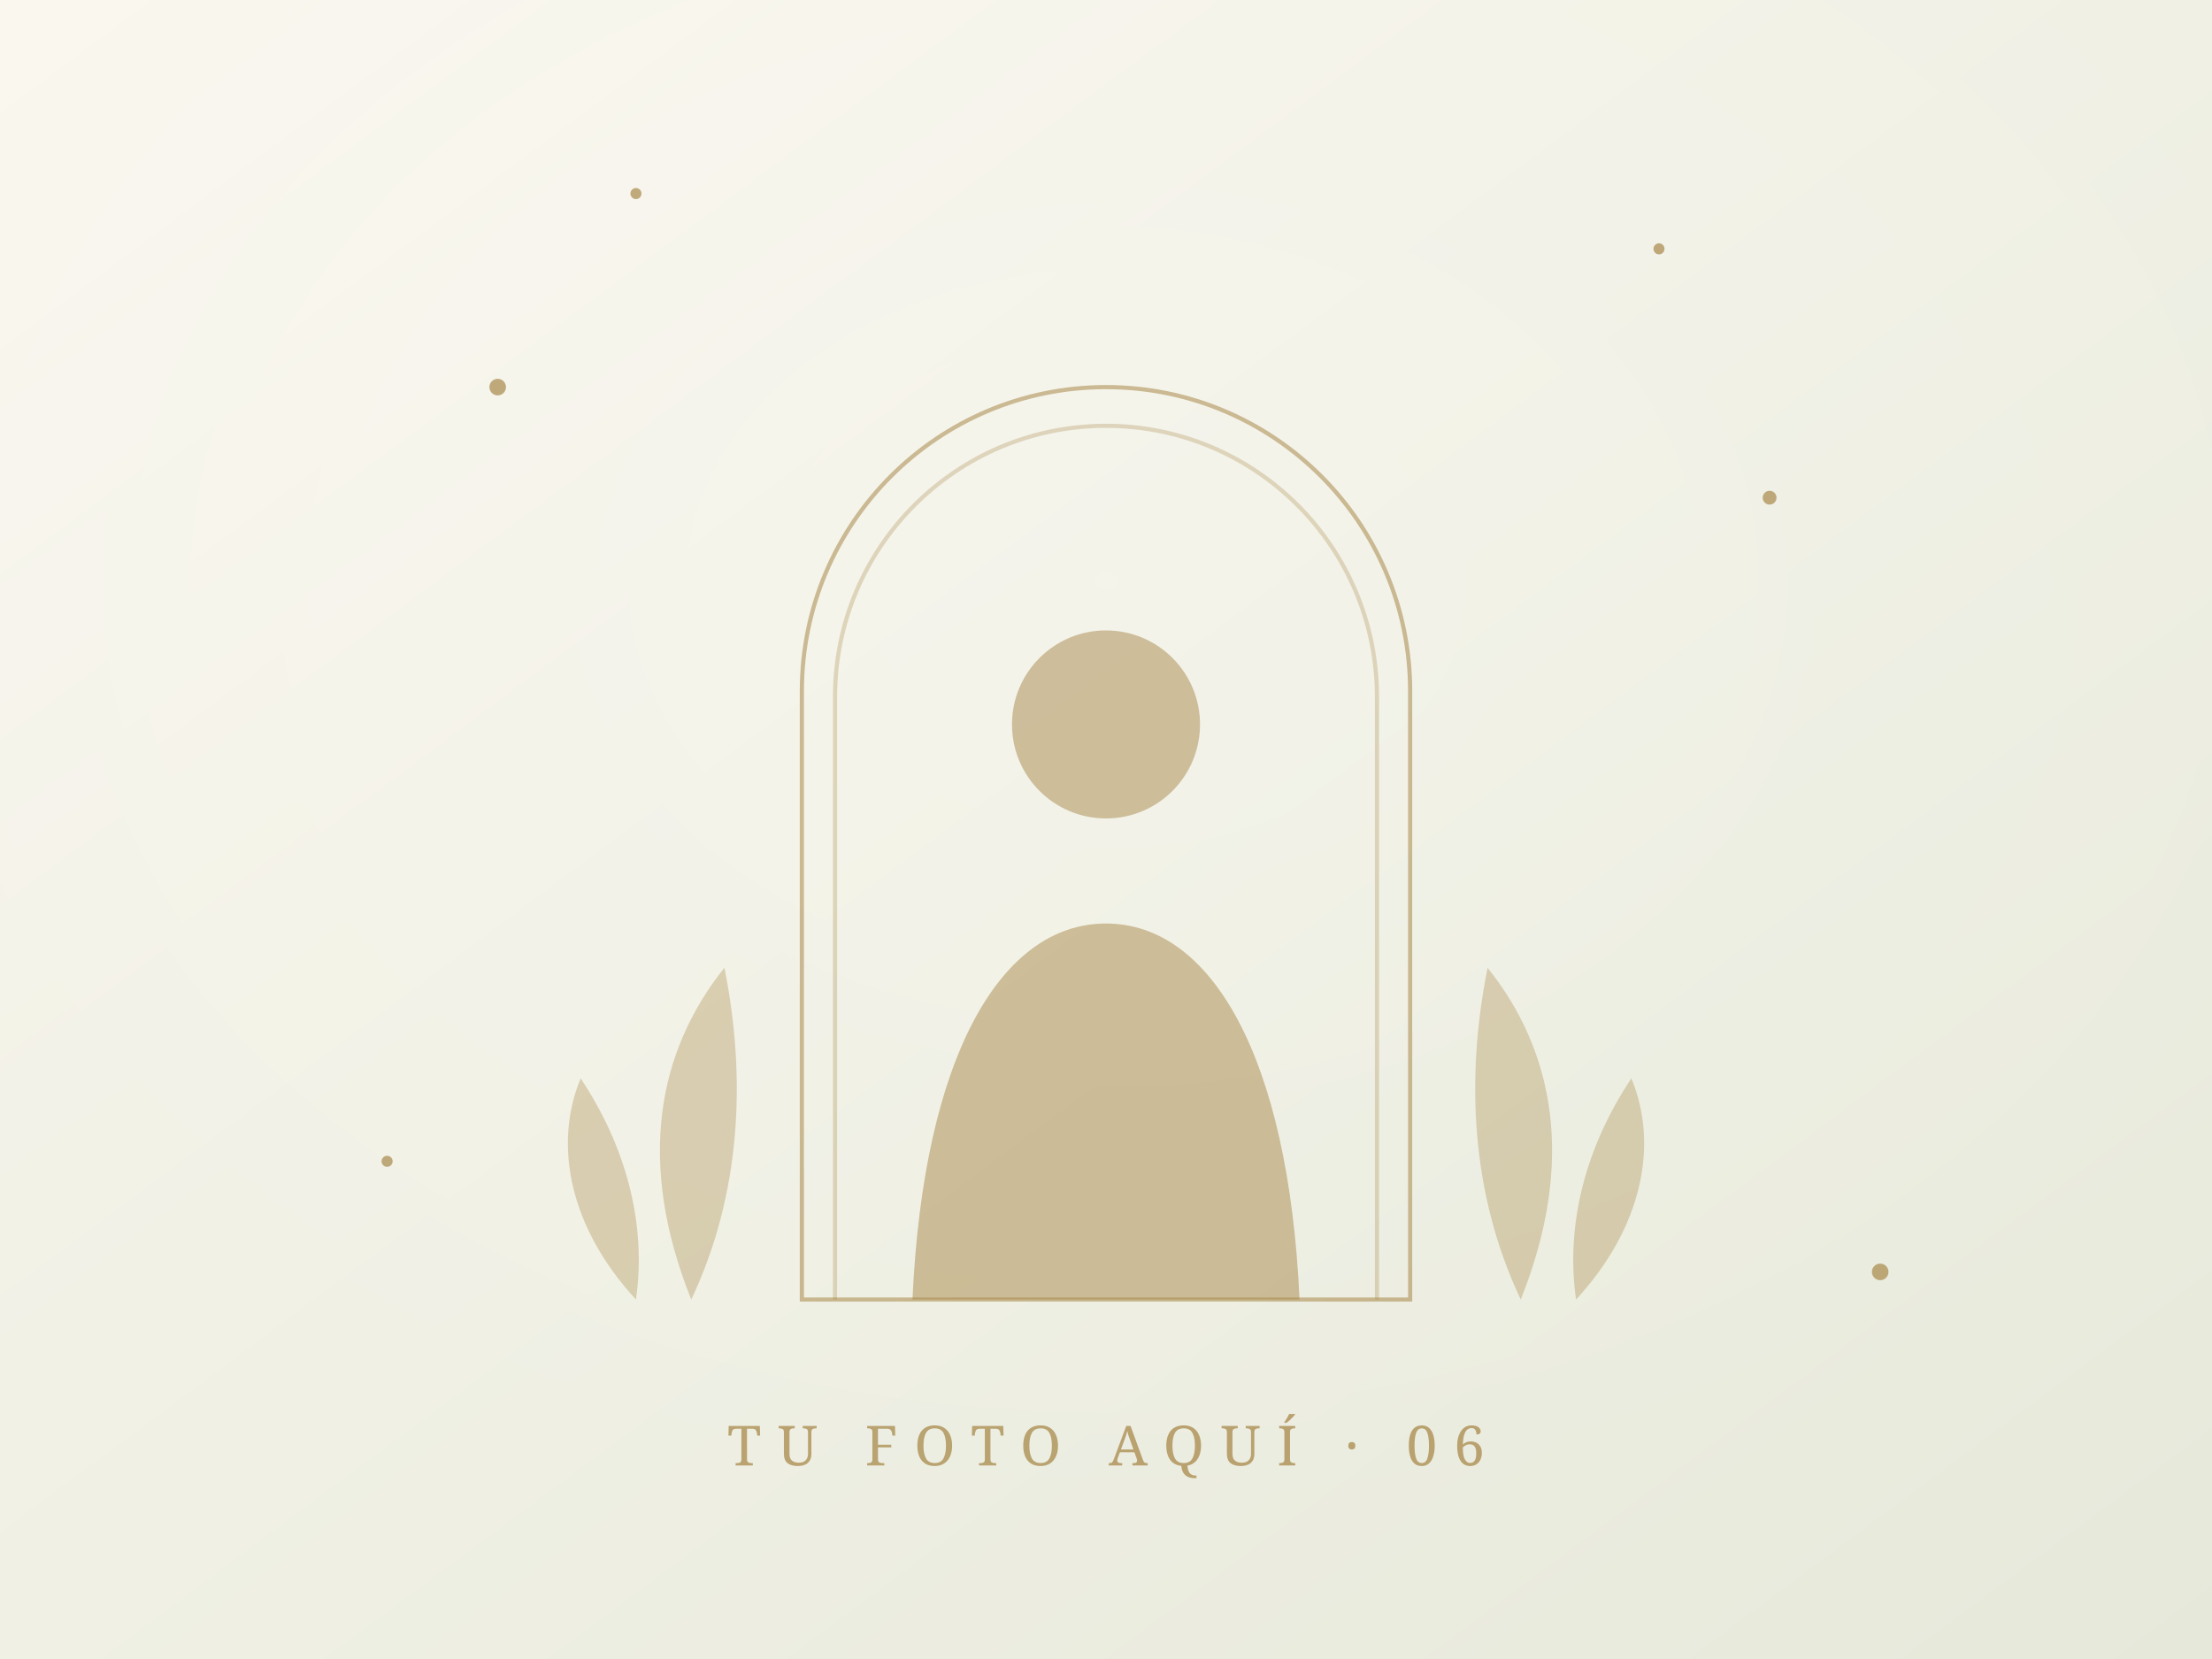
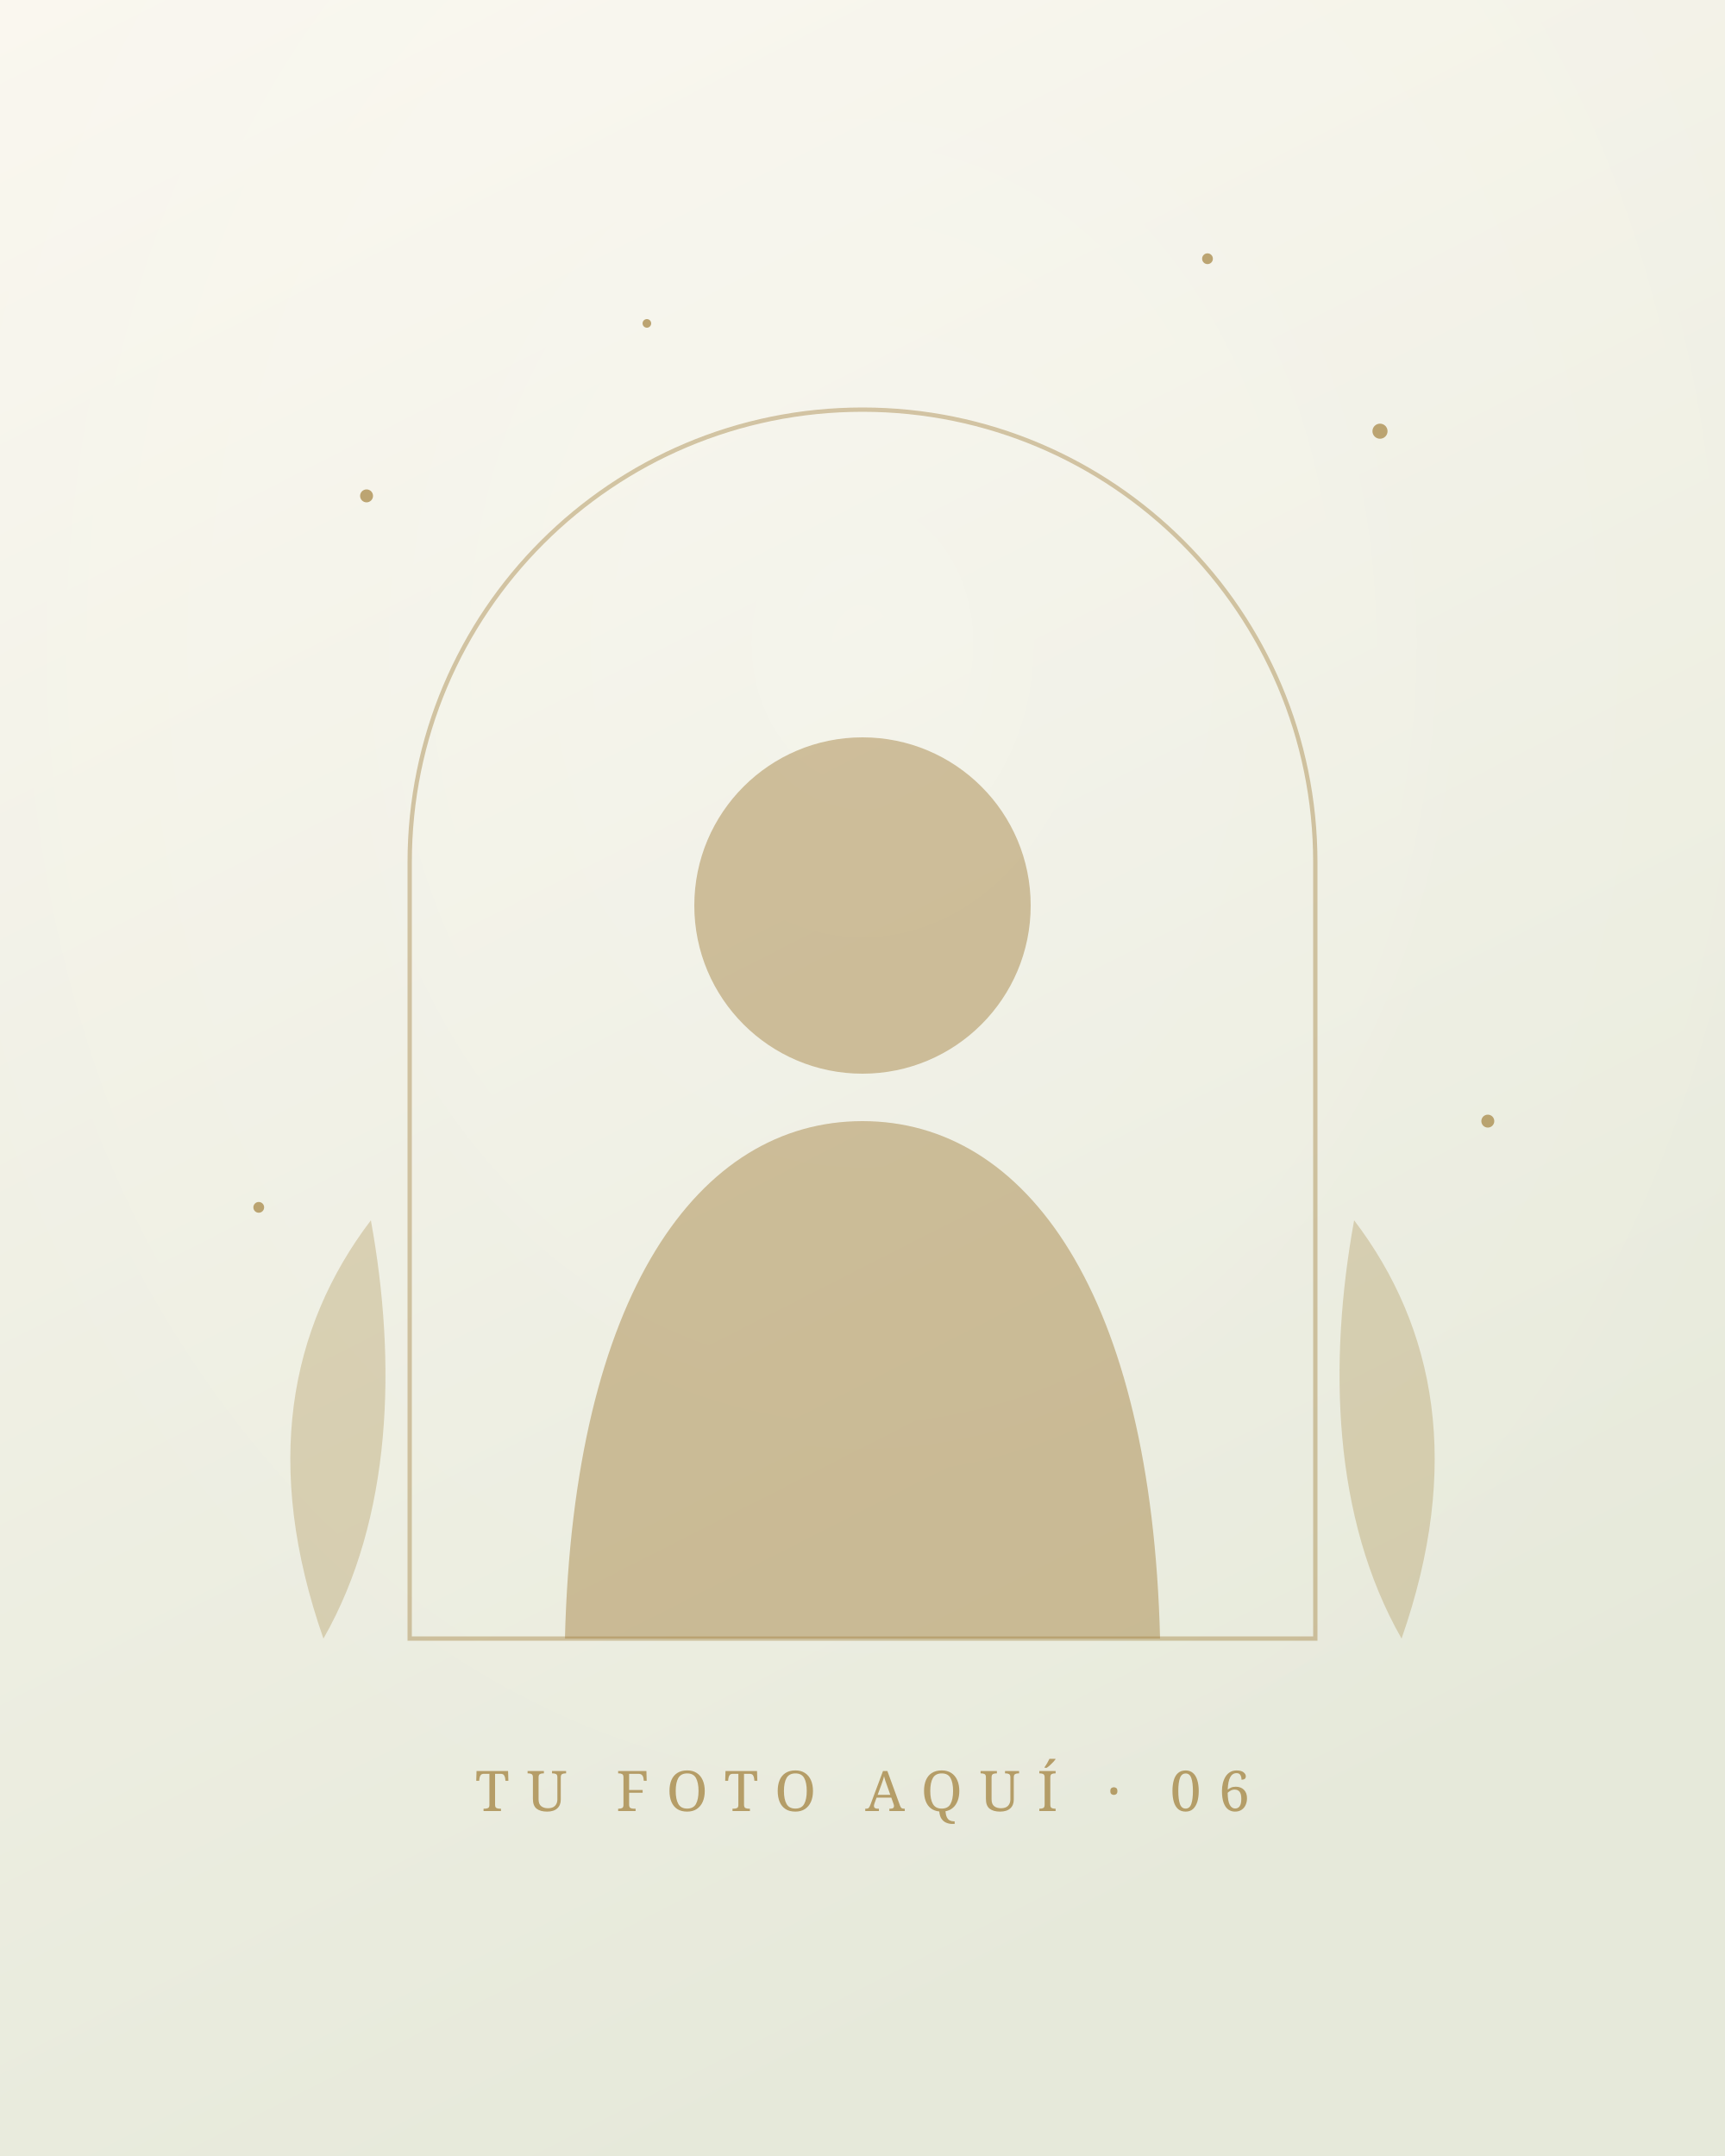
- <svg xmlns="http://www.w3.org/2000/svg" viewBox="0 0 800 600" width="800" height="600">
+ <svg xmlns="http://www.w3.org/2000/svg" viewBox="0 0 800 1000" width="800" height="1000">
  <defs>
-     <linearGradient id="g" x1="0" y1="0" x2="1" y2="1">
+     <linearGradient id="g" x1="0" y1="0" x2="0.4" y2="1">
      <stop offset="0" stop-color="#faf7ef" />
      <stop offset="1" stop-color="#e6e9da" />
    </linearGradient>
-     <radialGradient id="l" cx="0.5" cy="0.35" r="0.6">
-       <stop offset="0" stop-color="#ffffff" stop-opacity="0.18" />
+     <radialGradient id="l" cx="0.5" cy="0.3" r="0.6">
+       <stop offset="0" stop-color="#ffffff" stop-opacity="0.2" />
      <stop offset="1" stop-color="#ffffff" stop-opacity="0" />
    </radialGradient>
  </defs>
-   <rect width="800" height="600" fill="url(#g)" />
-   <rect width="800" height="600" fill="url(#l)" />
-   <g fill="none" stroke="#a8894a" stroke-opacity="0.55" stroke-width="1.5">
-     <path d="M290 470 V250 A110 110 0 0 1 510 250 V470 Z" />
-     <path d="M302 470 V252 A98 98 0 0 1 498 252 V470" stroke-opacity="0.3" />
+   <rect width="800" height="1000" fill="url(#g)" />
+   <rect width="800" height="1000" fill="url(#l)" />
+   <g fill="none" stroke="#a8894a" stroke-opacity="0.45" stroke-width="2">
+     <path d="M190 760 V400 A210 210 0 0 1 610 400 V760 Z" />
  </g>
  <g fill="#a8894a" fill-opacity="0.5">
-     <circle cx="400" cy="262" r="34" />
-     <path d="M330 470 C334 382 362 334 400 334 C438 334 466 382 470 470 Z" />
+     <circle cx="400" cy="420" r="78" />
+     <path d="M262 760 C266 600 324 520 400 520 C476 520 534 600 538 760 Z" />
  </g>
-   <g fill="#a8894a" fill-opacity="0.35">
-     <path d="M250 470 C230 420 238 380 262 350 C270 390 268 432 250 470Z" />
-     <path d="M550 470 C570 420 562 380 538 350 C530 390 532 432 550 470Z" />
-     <path d="M230 470 C206 444 200 414 210 390 C226 414 234 442 230 470Z" />
-     <path d="M570 470 C594 444 600 414 590 390 C574 414 566 442 570 470Z" />
+   <g fill="#a8894a" fill-opacity="0.32">
+     <path d="M150 760 C122 680 134 616 172 566 C184 632 182 704 150 760Z" />
+     <path d="M650 760 C678 680 666 616 628 566 C616 632 618 704 650 760Z" />
  </g>
-   <g fill="#a8894a" fill-opacity="0.7">
-     <circle cx="180" cy="140" r="3" />
-     <circle cx="640" cy="180" r="2.5" />
-     <circle cx="600" cy="90" r="2" />
-     <circle cx="140" cy="420" r="2" />
-     <circle cx="680" cy="460" r="3" />
-     <circle cx="230" cy="70" r="2" />
+   <g fill="#a8894a" fill-opacity="0.75">
+     <circle cx="170" cy="230" r="3" />
+     <circle cx="640" cy="200" r="3.5" />
+     <circle cx="560" cy="120" r="2.5" />
+     <circle cx="120" cy="560" r="2.5" />
+     <circle cx="690" cy="520" r="3" />
+     <circle cx="300" cy="150" r="2" />
  </g>
-   <text x="400" y="530" text-anchor="middle" font-family="Georgia, serif" font-size="20" letter-spacing="6" fill="#a8894a" fill-opacity="0.75">TU FOTO AQUÍ · 06</text>
+   <text x="400" y="840" text-anchor="middle" font-family="Georgia, serif" font-size="26" letter-spacing="8" fill="#a8894a" fill-opacity="0.8">TU FOTO AQUÍ · 06</text>
</svg>
